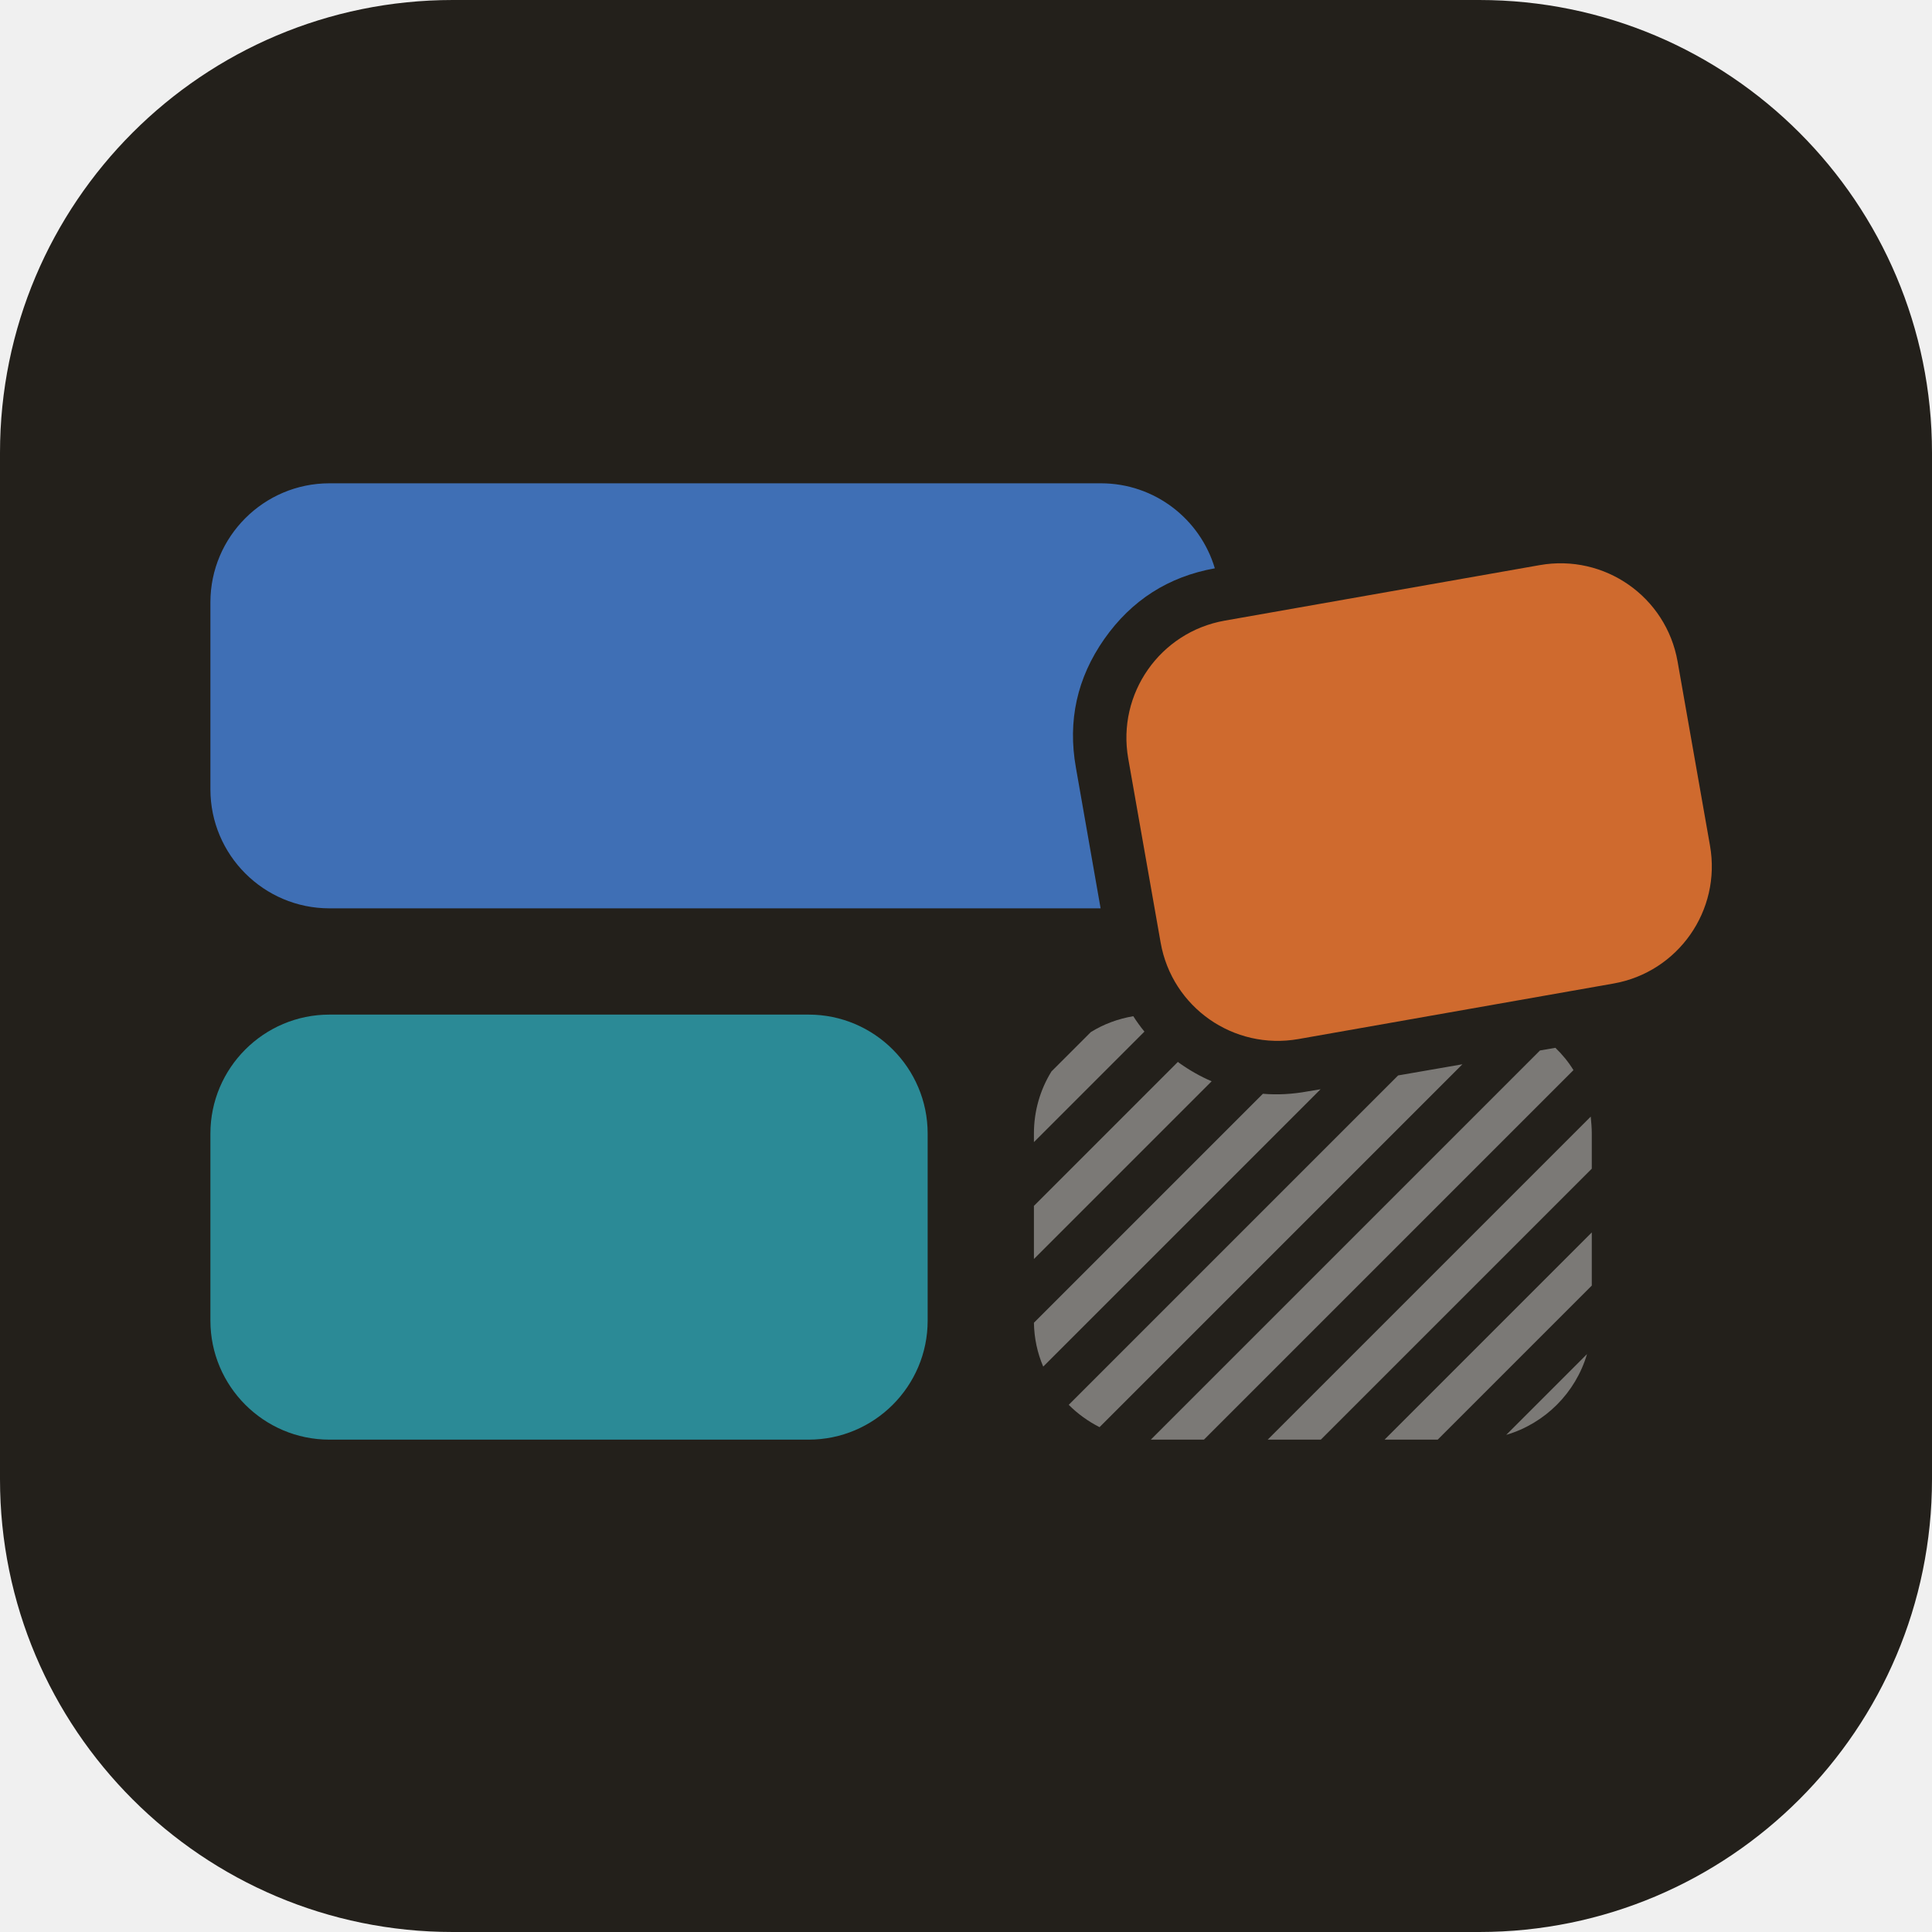
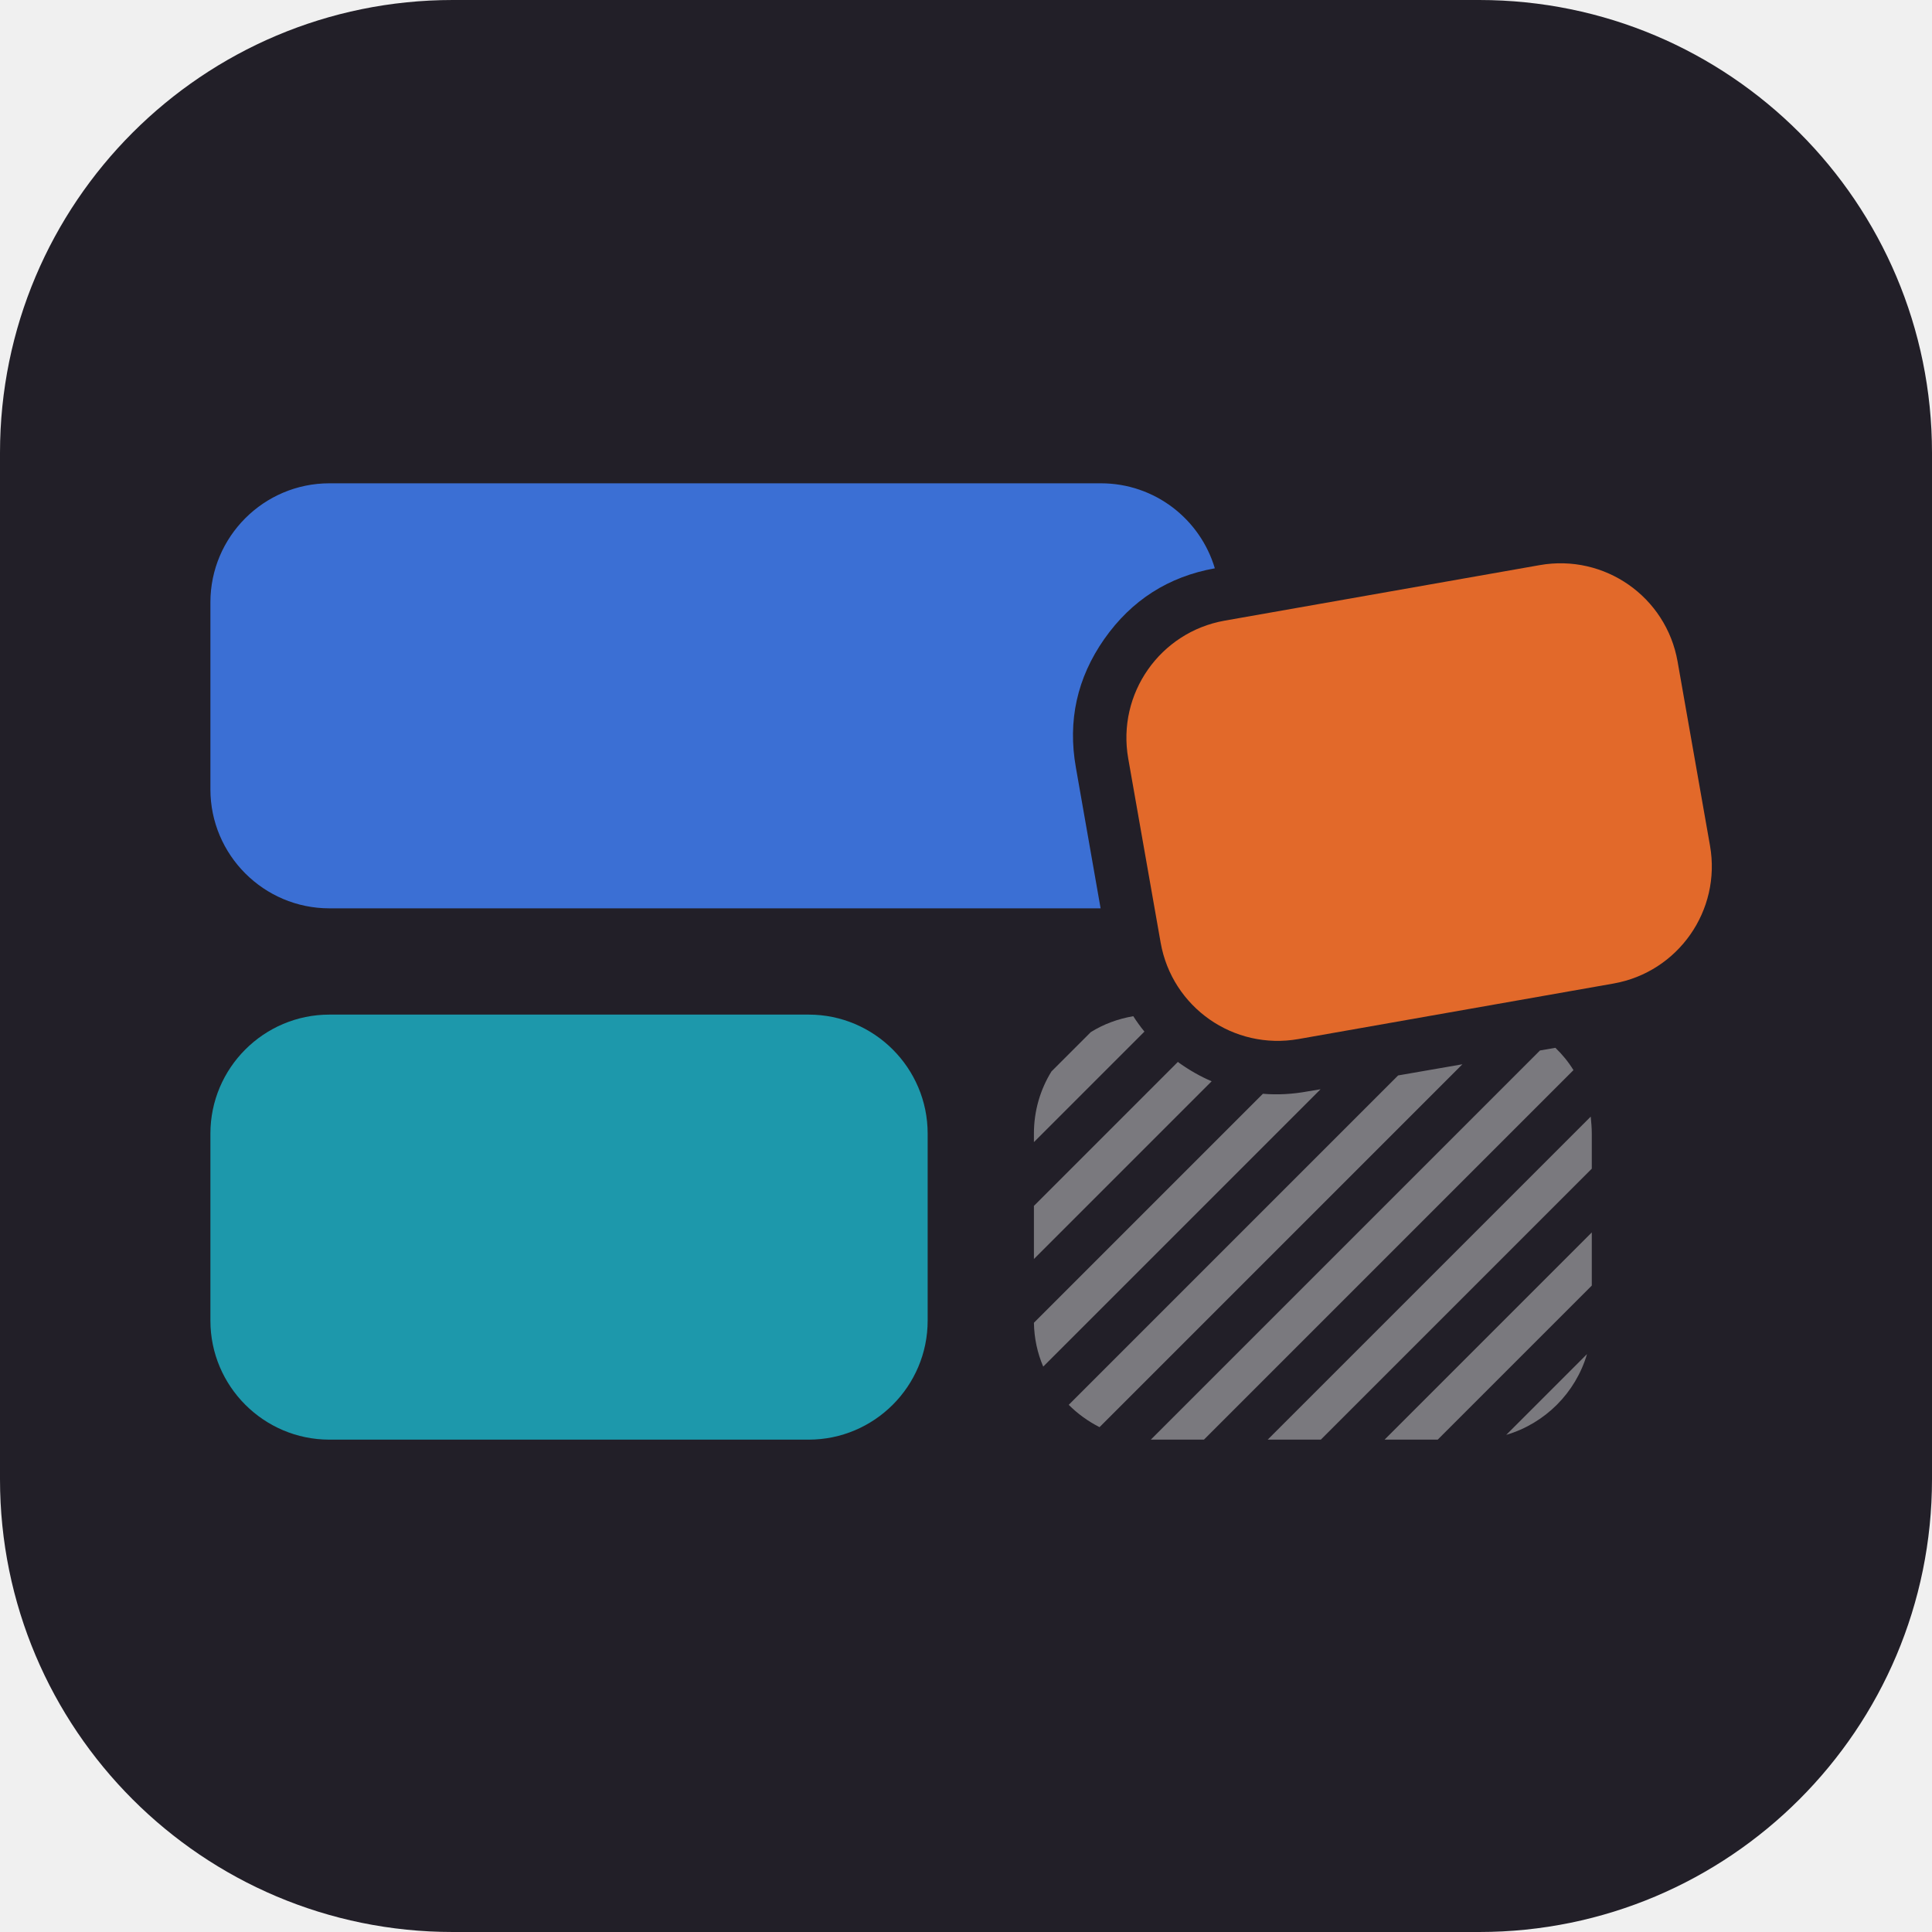
<svg xmlns="http://www.w3.org/2000/svg" viewBox="0 0 64 64" width="256" height="256">
-   <rect x="0" y="0" width="64" height="64" rx="15" fill="#23201b" />
+   <rect x="0" y="0" width="64" height="64" rx="15" fill="#221f28" />
  <g transform="matrix(0.88 0 0 0.88 1.69 3.69)">
-     <path d="M10.48 14H39.52C41.55 14 43.26 15.35 43.81 17.2Q41.19 17.67 39.65 19.86Q38.11 22.06 38.58 24.7L39.51 30H10.48C8.01 30 6 27.99 6 25.52V18.48C6 16.01 8.01 14 10.48 14Z" fill="#3f6fb5" />
-     <path d="M10.48 34H28.52C30.99 34 33 36.01 33 38.48V45.52C33 47.99 30.99 50 28.52 50H10.48C8.01 50 6 47.99 6 45.52V38.48C6 36.01 8.01 34 10.48 34Z" fill="#2b8a96" />
+     <path d="M10.48 14H39.52C41.55 14 43.26 15.35 43.81 17.2Q41.19 17.67 39.65 19.86Q38.11 22.06 38.58 24.7L39.51 30H10.48C8.01 30 6 27.99 6 25.52V18.48C6 16.01 8.01 14 10.48 14Z" fill="#3b6fd4" />
+     <path d="M10.48 34H28.52C30.99 34 33 36.01 33 38.48V45.52C33 47.99 30.99 50 28.52 50H10.48C8.01 50 6 47.99 6 45.52V38.48C6 36.01 8.01 34 10.48 34Z" fill="#1d98ab" />
    <path d="M41.48 50C41.45 50 41.43 50 41.4 50L56.05 35.35L56.63 35.25C56.89 35.5 57.12 35.78 57.31 36.09L43.4 50ZM39.47 49.53C39.04 49.31 38.65 49.03 38.31 48.69L50.71 36.29L53.13 35.87ZM45.8 50 57.96 37.84C57.98 38.05 58 38.26 58 38.48V39.8L47.8 50ZM37.35 47.25C37.13 46.74 37.01 46.18 37 45.6L45.62 36.98Q46.44 37.05 47.31 36.89L47.79 36.81ZM50.2 50 58 42.2V44.2L52.2 50ZM37 43.2V41.2L42.42 35.78Q42.44 35.8 42.47 35.82Q43.06 36.24 43.69 36.51ZM40.74 34.06Q40.93 34.36 41.16 34.64L37 38.8V38.48C37 37.62 37.24 36.82 37.66 36.14L39.14 34.66C39.62 34.36 40.16 34.16 40.74 34.06ZM57.82 46.78C57.39 48.24 56.24 49.39 54.78 49.82Z" fill="#ffffff" fill-opacity="0.4" />
-     <path d="M44.18 19.17 56.04 17.08C58.48 16.65 60.8 18.27 61.23 20.71L62.45 27.64C62.88 30.08 61.25 32.4 58.82 32.83L46.96 34.92C44.52 35.35 42.2 33.73 41.77 31.29L40.55 24.36C40.12 21.92 41.75 19.6 44.18 19.17Z" fill="#cf6a2e" />
+     <path d="M44.18 19.17 56.04 17.08C58.48 16.65 60.8 18.27 61.23 20.71L62.45 27.64C62.88 30.08 61.25 32.4 58.82 32.83L46.96 34.92C44.52 35.35 42.2 33.73 41.77 31.29L40.55 24.36C40.12 21.92 41.75 19.6 44.18 19.17Z" fill="#e2692a" />
  </g>
</svg>
